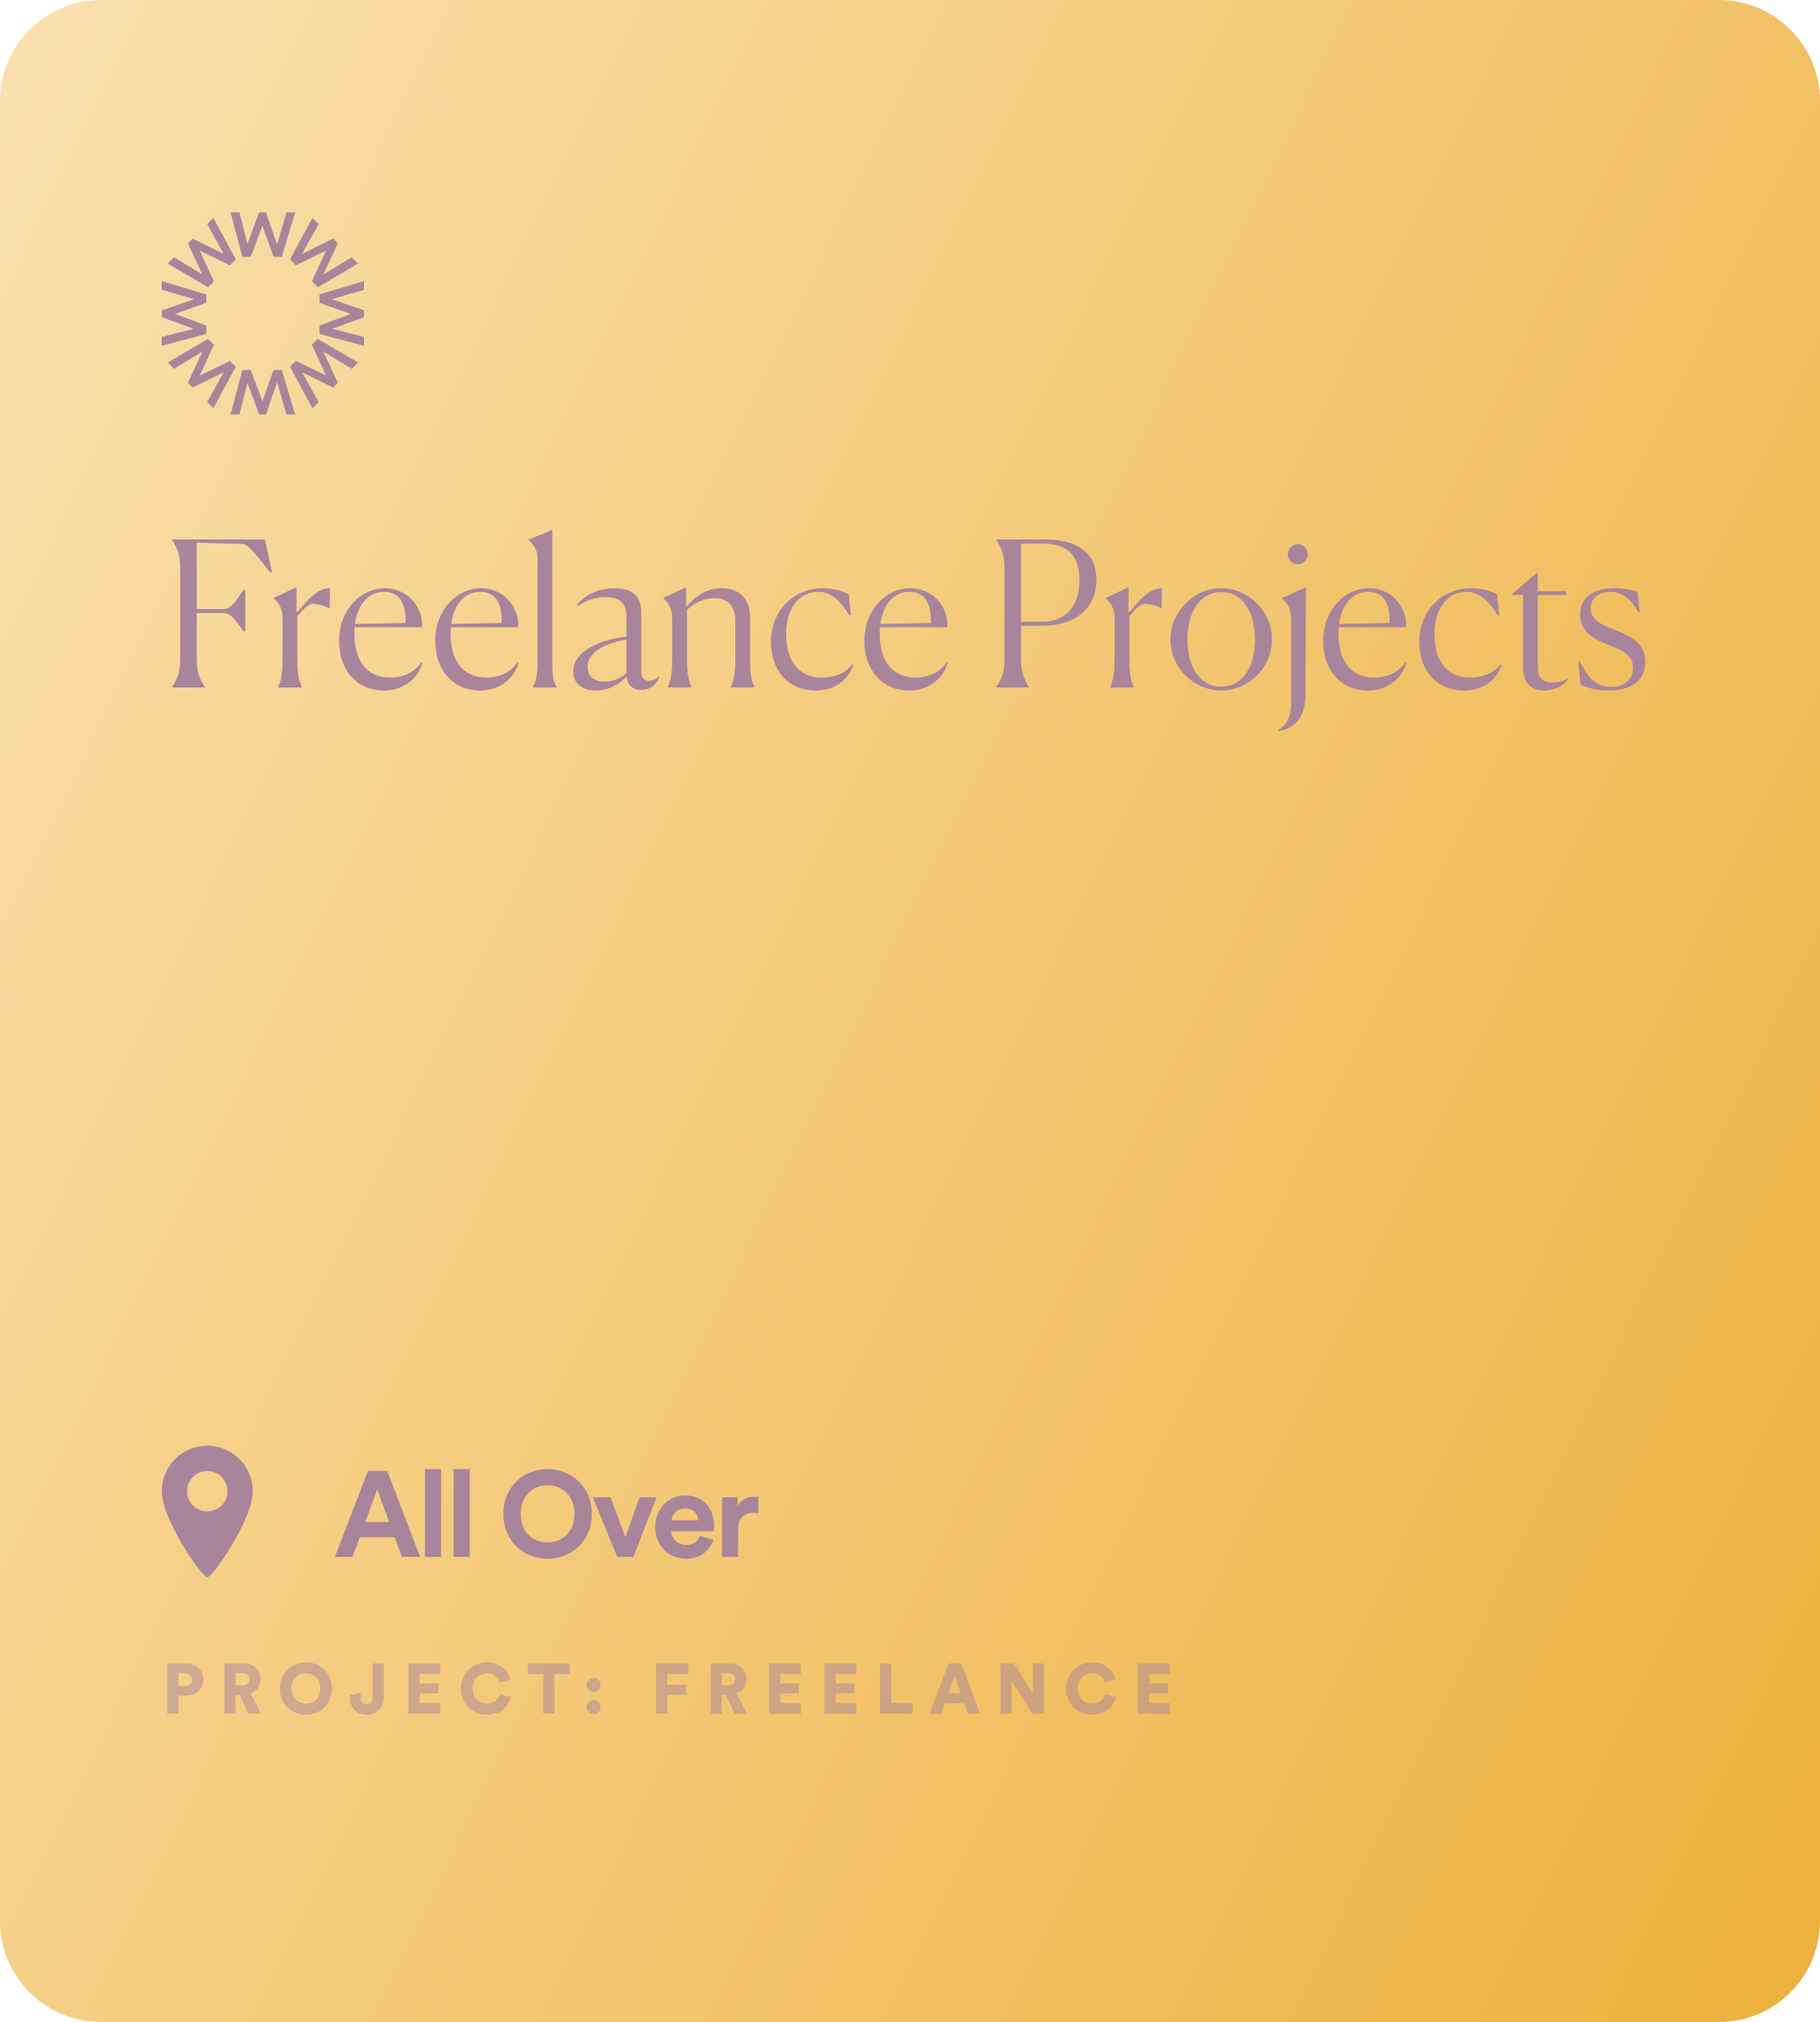
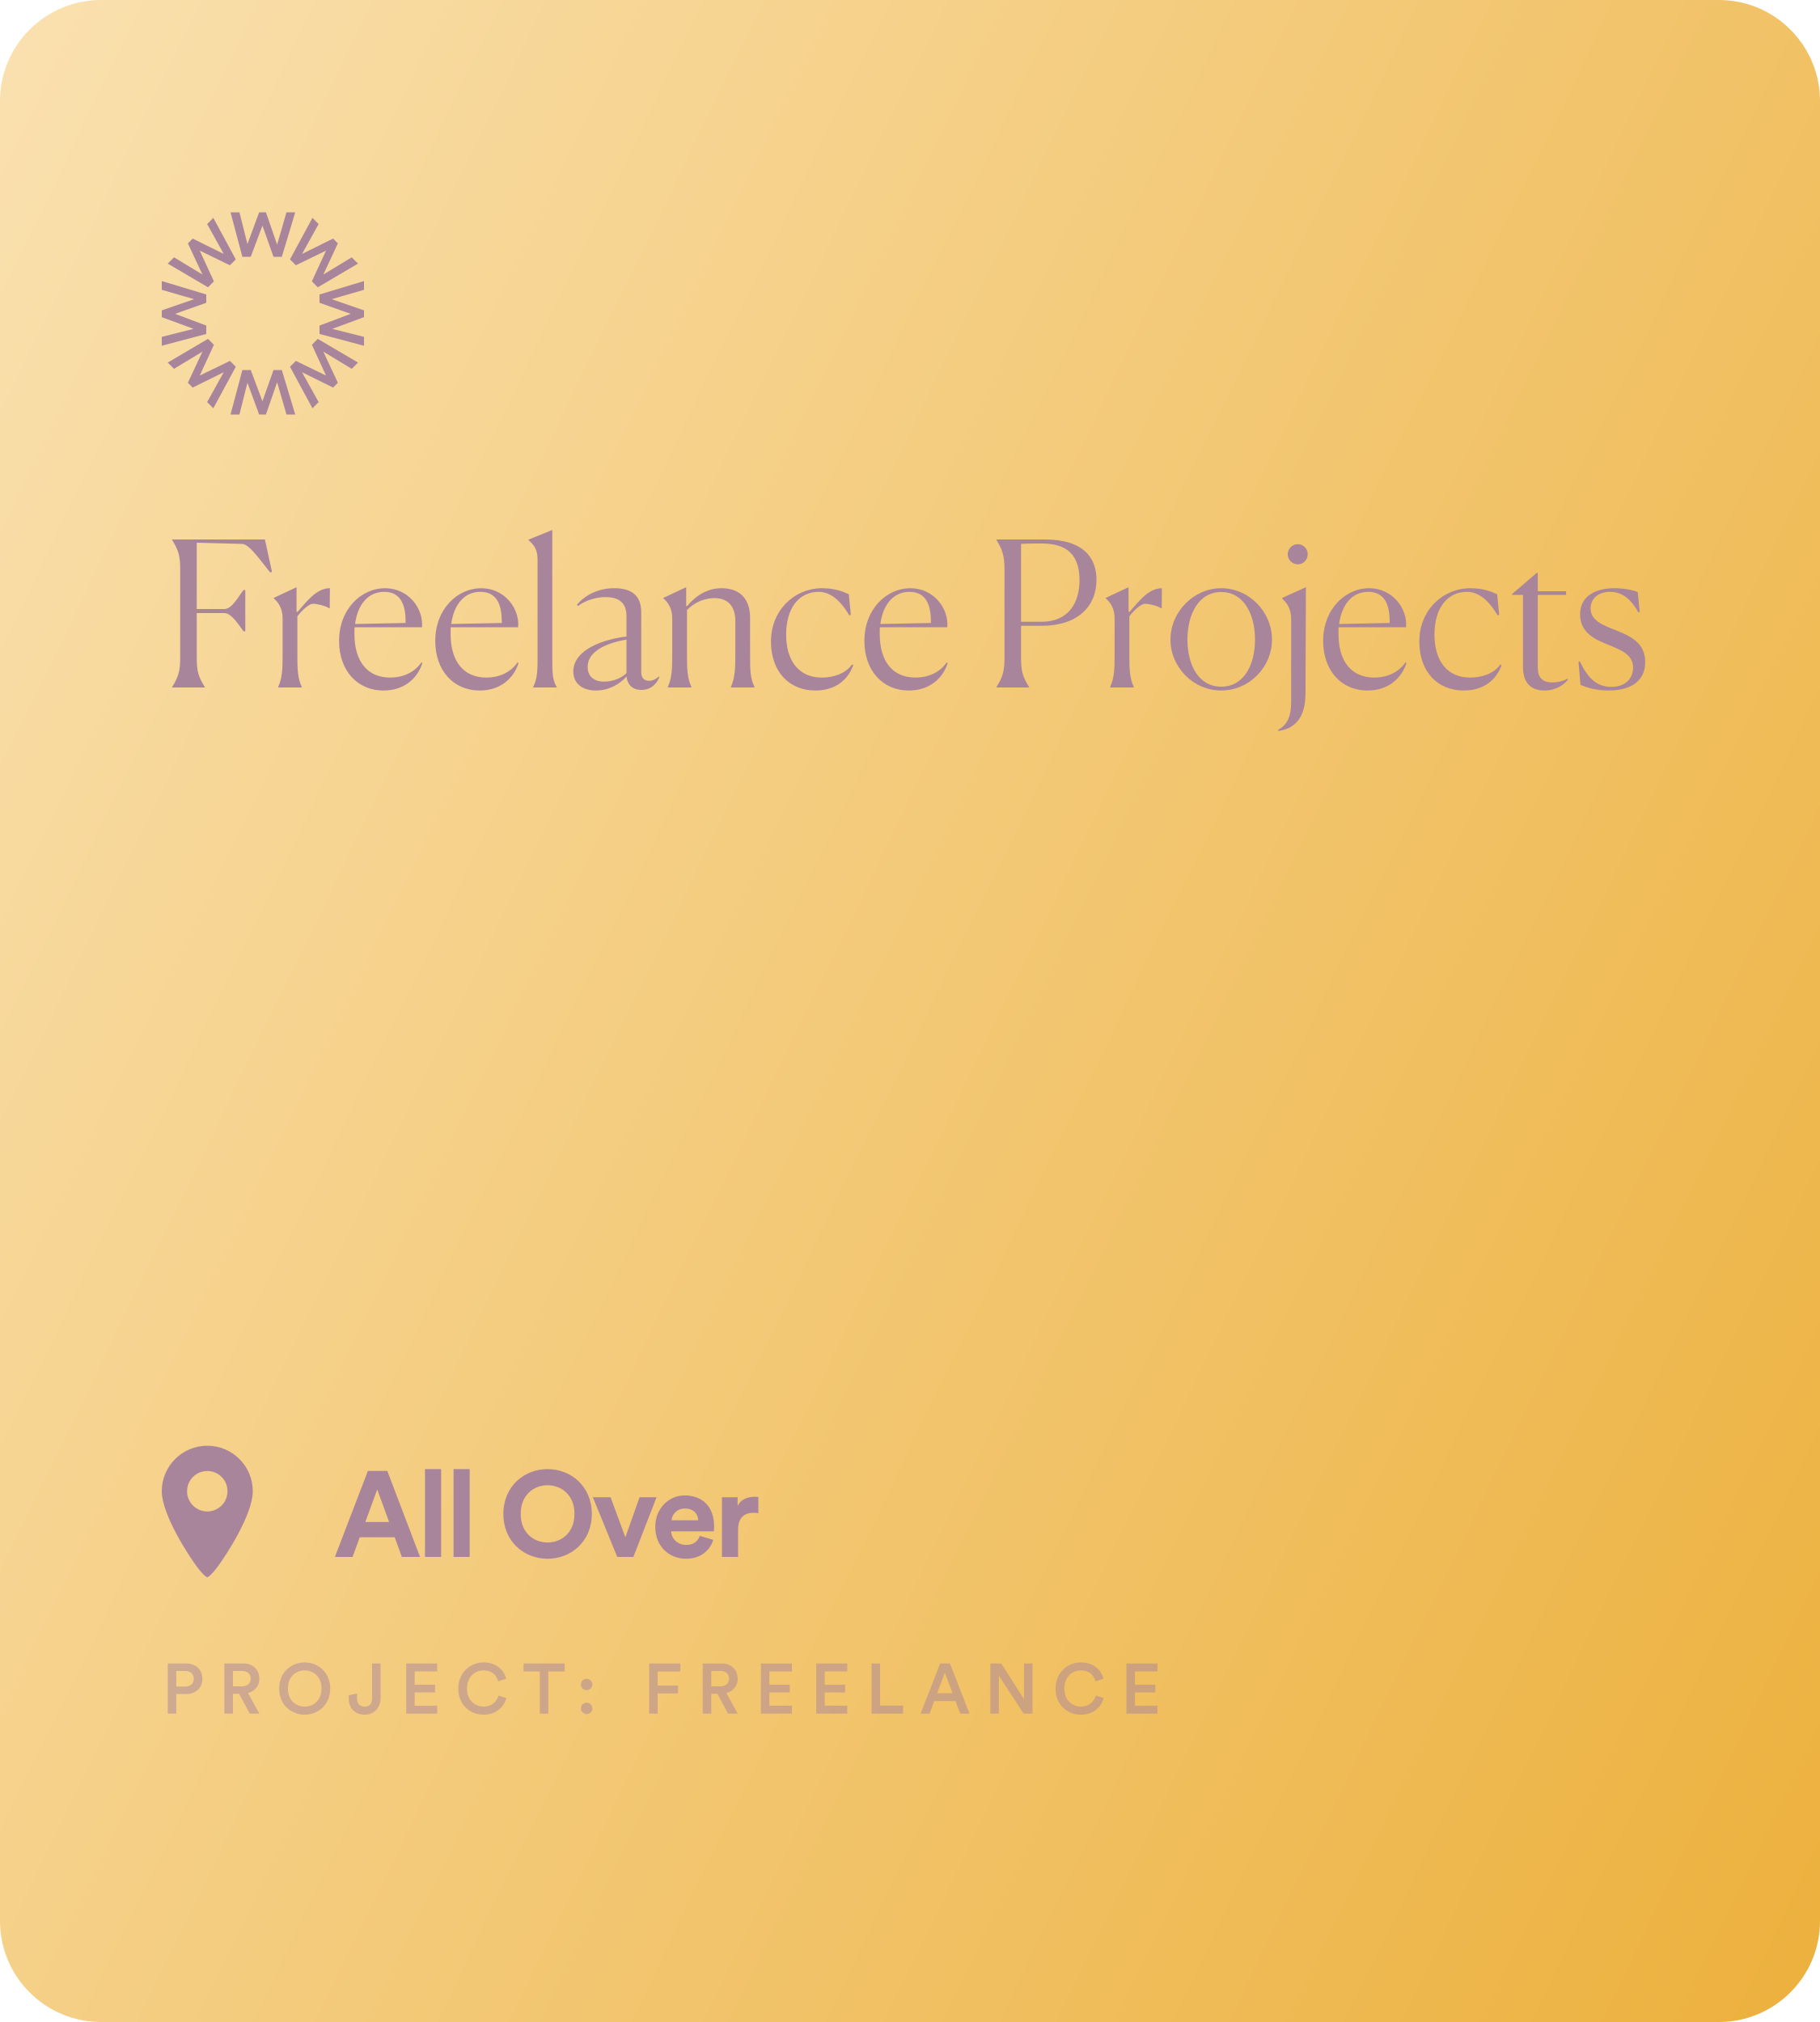
<svg xmlns="http://www.w3.org/2000/svg" width="360" height="400" viewBox="0 0 360 400" fill="none">
  <rect width="360" height="400" rx="20" fill="url(#paint0_linear)" />
  <path fill-rule="evenodd" clip-rule="evenodd" d="M49.598 50.8L51.912 44.629L54.1 50.8H55.747L58.4 42H56.665L54.816 48.393L52.603 42H51.258L48.945 48.282L47.36 42H45.6L47.939 50.8H49.598ZM39.513 49.58L42.31 55.661L41.142 56.835L33.183 52.149L34.422 50.904L40.044 54.31L37.167 48.148L38.114 47.197L44.258 50.237L40.973 44.325L42.195 43.098L46.639 51.313L45.479 52.478L39.513 49.58ZM39.513 74.291L42.31 68.21L41.142 67.036L33.183 71.722L34.422 72.966L40.044 69.561L37.167 75.723L38.114 76.674L44.258 73.633L40.973 79.546L42.195 80.773L46.639 72.557L45.479 71.393L39.513 74.291ZM51.912 79.371L49.598 73.2H47.939L45.6 82H47.36L48.945 75.718L51.258 82H52.603L54.816 75.607L56.665 82H58.4L55.747 73.2H54.1L51.912 79.371ZM40.8 64.402L34.629 62.088L40.8 59.9V58.253L32 55.6V57.335L38.393 59.184L32 61.397V62.742L38.282 65.055L32 66.64V68.4L40.8 66.061V64.402ZM64.487 49.58L61.69 55.661L62.858 56.835L70.817 52.149L69.578 50.904L63.956 54.31L66.833 48.148L65.886 47.197L59.742 50.237L63.027 44.325L61.805 43.098L57.361 51.313L58.521 52.478L64.487 49.58ZM61.69 68.21L64.487 74.291L58.521 71.393L57.361 72.557L61.805 80.773L63.027 79.546L59.742 73.633L65.886 76.674L66.833 75.723L63.956 69.561L69.578 72.966L70.817 71.722L62.858 67.036L61.69 68.21ZM69.371 62.088L63.2 64.402V66.061L72 68.4V66.64L65.718 65.055L72 62.742V61.397L65.607 59.184L72 57.335V55.6L63.2 58.253V59.9L69.371 62.088Z" fill="#A9859C" />
  <path d="M40.52 136V135.92C39.24 133.88 38.92 132.84 38.92 130.12V121.28H44.36C45.8 121.28 47.2 123.6 48.16 124.88H48.52V116.72H48.16C47.12 118.08 45.88 120.48 44.36 120.48H38.92V107.36L47.88 107.6C49.32 107.6 51.52 110.92 53.44 113.24L53.8 113.12L52.4 106.72H34.04V106.8C35.28 108.8 35.64 109.92 35.64 112.6V130.12C35.64 132.76 35.28 133.92 34.04 135.92V136H40.52ZM55.018 135.92V136H59.698V135.92C58.898 134.16 58.818 132.56 58.818 129.8V121.92C59.898 120.52 61.218 119.44 61.898 119.44C62.818 119.44 64.458 119.88 65.098 120.32H65.218L65.258 116.36C62.538 116.36 60.578 119.12 58.858 121.04L58.658 121V116.16L54.138 118.28V118.36C55.058 119.16 55.898 120.32 55.898 122.36V129.84C55.898 132.6 55.778 134.2 55.018 135.92ZM83.55 131.16L83.35 131.04C81.95 133.08 79.63 134.04 77.19 134.04C72.67 134.04 70.11 130.84 70.11 125.44V124.76C70.11 124.52 70.11 124.28 70.15 124.08H83.47C83.79 120.36 80.79 116.36 76.15 116.36C71.51 116.36 67.07 120.44 67.07 126.8C67.07 132.56 70.59 136.6 75.87 136.6C79.83 136.6 82.55 134.32 83.55 131.16ZM75.99 117.08C78.75 117.08 80.23 118.92 80.23 122.92V123.24L70.23 123.44C70.75 119.6 72.79 117.08 75.99 117.08ZM102.573 131.16L102.373 131.04C100.973 133.08 98.653 134.04 96.213 134.04C91.693 134.04 89.133 130.84 89.133 125.44V124.76C89.133 124.52 89.133 124.28 89.173 124.08H102.493C102.813 120.36 99.813 116.36 95.173 116.36C90.533 116.36 86.093 120.44 86.093 126.8C86.093 132.56 89.613 136.6 94.893 136.6C98.853 136.6 101.573 134.32 102.573 131.16ZM95.013 117.08C97.773 117.08 99.253 118.92 99.253 122.92V123.24L89.253 123.44C89.773 119.6 91.813 117.08 95.013 117.08ZM105.446 135.92V136H110.126V135.92C109.366 134.68 109.246 133.36 109.246 130.84V104.84L104.526 106.76V106.84C105.446 107.6 106.326 108.64 106.326 110.52V130.88C106.326 133.4 106.086 134.68 105.446 135.92ZM119.519 134.84C117.279 134.84 116.239 133.64 116.239 131.92C116.239 128.72 120.199 127.16 123.919 126.52V133.16C122.999 134.08 121.319 134.84 119.519 134.84ZM126.879 136.48C128.999 136.48 130.039 134.96 130.439 133.92L130.319 133.84C129.719 134.32 129.159 134.68 128.399 134.68C127.279 134.68 126.839 133.96 126.839 132.96V121.2C126.839 118.68 125.839 116.36 121.519 116.36C118.319 116.36 115.719 117.72 114.119 119.64L114.319 119.88C115.879 118.72 117.919 118.12 119.799 118.12C122.999 118.12 123.919 119.8 123.919 121.92V125.92C119.519 126.44 113.399 128.44 113.399 132.84C113.399 135.28 115.279 136.6 117.879 136.6C120.439 136.6 122.599 135.32 123.919 133.84C124.079 135.32 124.999 136.48 126.879 136.48ZM136.769 136V135.92C135.969 134.16 135.889 132.56 135.889 129.8V120.68C137.449 119.08 139.449 118.32 141.329 118.32C144.369 118.32 145.449 120.4 145.449 122.84V129.84C145.449 132.52 145.329 134.16 144.569 135.92V136H149.249V135.92C148.409 134.2 148.369 132.64 148.369 129.8V122.2C148.369 118.56 146.409 116.36 142.729 116.36C140.049 116.36 137.769 117.68 135.889 119.92L135.729 119.88V116.16L131.209 118.28V118.36C132.129 119.16 132.969 120.32 132.969 122.36V129.84C132.969 132.6 132.849 134.2 132.089 135.92V136H136.769ZM168.78 131.56L168.54 131.44C167.22 133.32 164.78 134.04 162.54 134.04C158.02 134.04 155.5 130.72 155.5 125.56C155.5 120.24 158.06 117.08 161.94 117.08C164.5 117.08 166.5 119.2 167.98 121.72L168.3 121.64L167.9 117.56C166.98 117.12 165.26 116.36 162.58 116.36C157.3 116.36 152.5 120.56 152.5 126.92C152.5 132.84 156.06 136.6 161.3 136.6C165.14 136.6 167.7 134.6 168.78 131.56ZM187.456 131.16L187.256 131.04C185.856 133.08 183.536 134.04 181.096 134.04C176.576 134.04 174.016 130.84 174.016 125.44V124.76C174.016 124.52 174.016 124.28 174.056 124.08H187.376C187.696 120.36 184.696 116.36 180.056 116.36C175.416 116.36 170.976 120.44 170.976 126.8C170.976 132.56 174.496 136.6 179.776 136.6C183.736 136.6 186.456 134.32 187.456 131.16ZM179.896 117.08C182.656 117.08 184.136 118.92 184.136 122.92V123.24L174.136 123.44C174.656 119.6 176.696 117.08 179.896 117.08ZM197.087 135.92V136H203.567V135.92C202.247 133.84 201.967 132.76 201.967 130V123.8H206.087C213.087 123.8 216.887 120 216.887 114.72C216.887 110.48 214.487 106.72 206.647 106.72H197.087V106.8C198.327 108.8 198.687 110.04 198.687 112.72V130C198.687 132.72 198.367 133.92 197.087 135.92ZM206.047 107.52C210.087 107.52 213.527 108.92 213.527 114.76C213.527 119.24 211.367 123 206.007 123H201.967V107.6C202.967 107.56 203.807 107.52 204.407 107.52H206.047ZM219.589 135.92V136H224.269V135.92C223.469 134.16 223.389 132.56 223.389 129.8V121.92C224.469 120.52 225.789 119.44 226.469 119.44C227.389 119.44 229.029 119.88 229.669 120.32H229.789L229.829 116.36C227.109 116.36 225.149 119.12 223.429 121.04L223.229 121V116.16L218.709 118.28V118.36C219.629 119.16 220.469 120.32 220.469 122.36V129.84C220.469 132.6 220.349 134.2 219.589 135.92ZM241.56 136.6C247.04 136.6 251.6 132.04 251.6 126.52C251.6 121 247.04 116.36 241.56 116.36C236.16 116.36 231.52 121 231.52 126.52C231.52 132.04 236.08 136.6 241.56 136.6ZM241.56 135.84C237.04 135.84 234.88 131.48 234.88 126.52C234.88 121.52 237.08 117.12 241.56 117.12C246.04 117.12 248.24 121.52 248.24 126.52C248.24 131.48 246.08 135.84 241.56 135.84ZM258.671 109.64C258.671 108.56 257.791 107.64 256.711 107.64C255.631 107.64 254.711 108.56 254.711 109.64C254.711 110.76 255.631 111.64 256.711 111.64C257.791 111.64 258.671 110.76 258.671 109.64ZM252.791 144.4L252.871 144.6C256.111 144.16 258.231 142 258.231 137.16L258.311 116.16L253.631 118.28V118.44C254.551 119.24 255.391 120.44 255.391 122.4V138.76C255.391 141.96 254.551 143.4 252.791 144.4ZM278.198 131.16L277.998 131.04C276.598 133.08 274.278 134.04 271.838 134.04C267.318 134.04 264.758 130.84 264.758 125.44V124.76C264.758 124.52 264.758 124.28 264.798 124.08H278.118C278.438 120.36 275.438 116.36 270.798 116.36C266.158 116.36 261.718 120.44 261.718 126.8C261.718 132.56 265.238 136.6 270.518 136.6C274.478 136.6 277.198 134.32 278.198 131.16ZM270.638 117.08C273.398 117.08 274.878 118.92 274.878 122.92V123.24L264.878 123.44C265.398 119.6 267.438 117.08 270.638 117.08ZM297.022 131.56L296.782 131.44C295.462 133.32 293.022 134.04 290.782 134.04C286.262 134.04 283.742 130.72 283.742 125.56C283.742 120.24 286.302 117.08 290.182 117.08C292.742 117.08 294.742 119.2 296.222 121.72L296.542 121.64L296.142 117.56C295.222 117.12 293.502 116.36 290.822 116.36C285.542 116.36 280.742 120.56 280.742 126.92C280.742 132.84 284.302 136.6 289.542 136.6C293.382 136.6 295.942 134.6 297.022 131.56ZM305.494 136.6C307.734 136.6 309.374 135.48 310.174 134.4L310.094 134.24C309.654 134.52 308.494 135 307.054 135C305.014 135 304.174 133.96 304.174 132V117.68H309.774V116.96H304.174V113.32H303.974L299.094 117.52V117.68H301.254V132C301.254 135.6 303.374 136.6 305.494 136.6ZM324.344 121.04L323.944 117.12C322.864 116.68 321.064 116.36 319.304 116.36C315.944 116.36 312.544 117.68 312.544 121.56C312.544 125.28 315.704 126.6 318.344 127.64C321.024 128.72 323.024 129.68 323.024 132.08C323.024 134.04 321.664 135.88 318.744 135.88C316.024 135.88 314.144 134.36 312.504 130.84L312.224 130.92L312.624 135.48C314.024 136.08 315.824 136.6 318.184 136.6C322.624 136.6 325.424 134.68 325.424 131C325.424 127.12 322.504 125.88 319.744 124.72C316.984 123.68 314.624 122.72 314.624 120.36C314.624 118.44 316.104 117.08 318.464 117.08C320.384 117.08 322.304 117.96 324.064 121.12L324.344 121.04Z" fill="#A9859C" />
-   <path d="M35.304 333.526V330.992H36.592C37.432 330.992 38.006 331.468 38.006 332.266C38.006 333.036 37.432 333.526 36.592 333.526H35.304ZM36.816 335.43C38.832 335.43 40.218 334.128 40.218 332.252C40.218 330.404 38.832 329.074 36.816 329.074H33.078V339H35.29V335.43H36.816ZM49.17 339H51.606L49.59 334.982C50.808 334.548 51.55 333.526 51.55 332.182C51.55 330.418 50.29 329.074 48.33 329.074H44.396V339H46.608V335.304H47.392L49.17 339ZM46.608 333.4V330.992H47.91C48.82 330.992 49.31 331.454 49.31 332.196C49.31 332.896 48.82 333.4 47.91 333.4H46.608ZM57.64 334.03C57.64 331.958 59.124 331.02 60.51 331.02C61.882 331.02 63.366 331.958 63.366 334.03C63.366 336.102 61.882 337.026 60.51 337.026C59.124 337.026 57.64 336.102 57.64 334.03ZM55.344 334.044C55.344 337.18 57.71 339.21 60.51 339.21C63.296 339.21 65.662 337.18 65.662 334.044C65.662 330.894 63.296 328.864 60.51 328.864C57.71 328.864 55.344 330.894 55.344 334.044ZM69.24 335.934C69.24 337.908 70.599 339.21 72.558 339.21C74.532 339.21 75.918 337.698 75.918 335.892V329.074H73.707V335.836C73.707 336.578 73.272 337.11 72.544 337.11C71.9 337.11 71.341 336.704 71.341 335.822V334.912L69.24 335.276V335.934ZM87.096 339V336.9H83.008V334.996H86.704V333.05H83.008V331.16H87.082V329.074H80.796V339H87.096ZM96.322 339.21C99.402 339.21 100.718 337.11 101.04 335.738L98.926 335.136C98.73 335.85 98.044 336.998 96.322 336.998C94.838 336.998 93.466 335.92 93.466 334.058C93.466 331.972 94.964 331.02 96.294 331.02C98.044 331.02 98.674 332.182 98.828 332.868L100.914 332.21C100.592 330.782 99.276 328.864 96.294 328.864C93.522 328.864 91.17 330.964 91.17 334.058C91.17 337.152 93.466 339.21 96.322 339.21ZM112.74 331.188V329.074H104.41V331.188H107.462V339H109.674V331.188H112.74ZM116.001 337.726C116.001 338.468 116.631 339.126 117.401 339.126C118.157 339.126 118.801 338.468 118.801 337.726C118.801 336.956 118.157 336.326 117.401 336.326C116.631 336.326 116.001 336.956 116.001 337.726ZM116.001 333.316C116.001 334.058 116.631 334.716 117.401 334.716C118.157 334.716 118.801 334.058 118.801 333.316C118.801 332.546 118.157 331.916 117.401 331.916C116.631 331.916 116.001 332.546 116.001 333.316ZM132.008 339V335.29H135.676V333.274H131.994V331.174H136.18V329.074H129.782V339H132.008ZM145.313 339H147.749L145.733 334.982C146.951 334.548 147.693 333.526 147.693 332.182C147.693 330.418 146.433 329.074 144.473 329.074H140.539V339H142.751V335.304H143.535L145.313 339ZM142.751 333.4V330.992H144.053C144.963 330.992 145.453 331.454 145.453 332.196C145.453 332.896 144.963 333.4 144.053 333.4H142.751ZM158.43 339V336.9H154.342V334.996H158.038V333.05H154.342V331.16H158.416V329.074H152.13V339H158.43ZM169.392 339V336.9H165.304V334.996H169V333.05H165.304V331.16H169.378V329.074H163.092V339H169.392ZM180.55 339V336.886H176.266V329.074H174.054V339H180.55ZM191.461 339H193.869L190.173 329.074H187.611L183.873 339H186.197L186.911 336.984H190.747L191.461 339ZM188.857 331.538L190.047 334.968H187.639L188.857 331.538ZM206.516 339V329.074H204.304V335.108L200.58 329.074H197.892V339H200.09V332.476L204.178 339H206.516ZM216.03 339.21C219.11 339.21 220.426 337.11 220.748 335.738L218.634 335.136C218.438 335.85 217.752 336.998 216.03 336.998C214.546 336.998 213.174 335.92 213.174 334.058C213.174 331.972 214.672 331.02 216.002 331.02C217.752 331.02 218.382 332.182 218.536 332.868L220.622 332.21C220.3 330.782 218.984 328.864 216.002 328.864C213.23 328.864 210.878 330.964 210.878 334.058C210.878 337.152 213.174 339.21 216.03 339.21ZM231.367 339V336.9H227.279V334.996H230.975V333.05H227.279V331.16H231.353V329.074H225.067V339H231.367Z" fill="#A9859C" fill-opacity="0.5" />
+   <path d="M34.87 333.638V330.558H36.62C37.684 330.558 38.328 331.16 38.328 332.112C38.328 333.05 37.684 333.638 36.62 333.638H34.87ZM36.872 335.122C38.776 335.122 40.036 333.848 40.036 332.098C40.036 330.362 38.776 329.074 36.872 329.074H33.19V339H34.87V335.122H36.872ZM49.397 339H51.3L49.06 334.912C50.447 334.576 51.3 333.498 51.3 332.084C51.3 330.404 50.111 329.074 48.193 329.074H44.385V339H46.078V335.08H47.31L49.397 339ZM46.078 333.596V330.558H47.885C48.92 330.558 49.593 331.16 49.593 332.084C49.593 332.994 48.92 333.596 47.885 333.596H46.078ZM56.945 334.03C56.945 331.636 58.597 330.446 60.263 330.446C61.943 330.446 63.595 331.636 63.595 334.03C63.595 336.424 61.943 337.614 60.263 337.614C58.597 337.614 56.945 336.424 56.945 334.03ZM55.223 334.03C55.223 337.292 57.659 339.21 60.263 339.21C62.867 339.21 65.317 337.292 65.317 334.03C65.317 330.782 62.867 328.864 60.263 328.864C57.659 328.864 55.223 330.782 55.223 334.03ZM68.981 336.004C68.981 337.936 70.213 339.21 72.159 339.21C74.049 339.21 75.281 337.74 75.281 335.976V329.074H73.601V336.018C73.601 337.026 73.041 337.628 72.145 337.628C71.277 337.628 70.619 337.11 70.619 335.948V335.024L68.981 335.36V336.004ZM86.479 339V337.432H82.027V334.8H86.059V333.274H82.027V330.642H86.479V329.074H80.347V339H86.479ZM95.665 339.21C98.198 339.21 99.71 337.6 100.158 335.92L98.618 335.416C98.282 336.536 97.331 337.6 95.665 337.6C93.971 337.6 92.374 336.368 92.374 334.044C92.374 331.636 94.013 330.446 95.65 330.446C97.317 330.446 98.24 331.412 98.534 332.616L100.116 332.084C99.668 330.348 98.171 328.864 95.65 328.864C93.075 328.864 90.653 330.81 90.653 334.044C90.653 337.278 92.99 339.21 95.665 339.21ZM111.694 330.656V329.074H103.56V330.656H106.78V339H108.46V330.656H111.694ZM114.91 337.964C114.91 338.58 115.414 339.084 116.044 339.084C116.66 339.084 117.178 338.58 117.178 337.964C117.178 337.334 116.66 336.83 116.044 336.83C115.414 336.83 114.91 337.334 114.91 337.964ZM114.896 333.232C114.896 333.848 115.4 334.352 116.03 334.352C116.646 334.352 117.164 333.848 117.164 333.232C117.164 332.602 116.646 332.098 116.03 332.098C115.4 332.098 114.896 332.602 114.896 333.232ZM130.084 339V334.996H134.116V333.442H130.084V330.656H134.578V329.074H128.404V339H130.084ZM144.009 339H145.913L143.673 334.912C145.059 334.576 145.913 333.498 145.913 332.084C145.913 330.404 144.723 329.074 142.805 329.074H138.997V339H140.691V335.08H141.923L144.009 339ZM140.691 333.596V330.558H142.497C143.533 330.558 144.205 331.16 144.205 332.084C144.205 332.994 143.533 333.596 142.497 333.596H140.691ZM156.638 339V337.432H152.186V334.8H156.218V333.274H152.186V330.642H156.638V329.074H150.506V339H156.638ZM167.586 339V337.432H163.134V334.8H167.166V333.274H163.134V330.642H167.586V329.074H161.454V339H167.586ZM178.632 339V337.404H174.082V329.074H172.402V339H178.632ZM189.936 339H191.77L187.906 329.074H185.96L182.096 339H183.874L184.798 336.508H188.998L189.936 339ZM186.898 330.894L188.41 334.954H185.386L186.898 330.894ZM204.229 339V329.074H202.549V336.116L198.041 329.074H195.899V339H197.579V331.482L202.479 339H204.229ZM213.814 339.21C216.348 339.21 217.86 337.6 218.308 335.92L216.768 335.416C216.432 336.536 215.48 337.6 213.814 337.6C212.12 337.6 210.524 336.368 210.524 334.044C210.524 331.636 212.162 330.446 213.8 330.446C215.466 330.446 216.39 331.412 216.684 332.616L218.266 332.084C217.818 330.348 216.32 328.864 213.8 328.864C211.224 328.864 208.802 330.81 208.802 334.044C208.802 337.278 211.14 339.21 213.814 339.21ZM228.945 339V337.432H224.493V334.8H228.525V333.274H224.493V330.642H228.945V329.074H222.813V339H228.945Z" fill="#A9859C" fill-opacity="0.5" />
  <path d="M79.488 308H83.088L76.608 290.984H72.768L66.24 308H69.744L71.16 304.112H78.072L79.488 308ZM74.616 294.656L76.968 301.088H72.264L74.616 294.656ZM87.256 308V290.624H84.064V308H87.256ZM92.906 308V290.624H89.714V308H92.906ZM102.997 299.48C102.997 295.64 105.685 293.816 108.301 293.816C110.941 293.816 113.629 295.64 113.629 299.48C113.629 303.32 110.941 305.144 108.301 305.144C105.685 305.144 102.997 303.32 102.997 299.48ZM99.565 299.504C99.565 304.976 103.693 308.36 108.301 308.36C112.933 308.36 117.061 304.976 117.061 299.504C117.061 294.008 112.933 290.624 108.301 290.624C103.693 290.624 99.565 294.008 99.565 299.504ZM129.868 296.192H126.508L123.7 304.112L120.772 296.192H117.268L122.092 308H125.284L129.868 296.192ZM132.827 300.752C132.899 299.672 133.811 298.424 135.467 298.424C137.291 298.424 138.059 299.576 138.107 300.752H132.827ZM138.419 303.824C138.035 304.88 137.219 305.624 135.731 305.624C134.147 305.624 132.827 304.496 132.755 302.936H141.203C141.203 302.888 141.251 302.408 141.251 301.952C141.251 298.16 139.067 295.832 135.419 295.832C132.395 295.832 129.611 298.28 129.611 302.048C129.611 306.032 132.467 308.36 135.707 308.36C138.611 308.36 140.483 306.656 141.083 304.616L138.419 303.824ZM150.004 296.144C149.764 296.12 149.524 296.096 149.26 296.096C148.252 296.096 146.62 296.384 145.9 297.944V296.192H142.804V308H145.996V302.6C145.996 300.056 147.412 299.264 149.044 299.264C149.332 299.264 149.644 299.288 150.004 299.36V296.144Z" fill="#A9859C" />
  <path fill-rule="evenodd" clip-rule="evenodd" d="M50 295C50 299.6 44.73 307.69 43 310C43 310 41.5 312 41 312C40.5 312 39 310 39 310C37.27 307.69 32 299.6 32 295C32 290.029 36.029 286 41 286C45.971 286 50 290.029 50 295ZM41 291C38.791 291 37 292.791 37 295C37 297.209 38.791 299 41 299C43.209 299 45 297.209 45 295C45 292.791 43.209 291 41 291Z" fill="#A9859C" />
  <defs>
    <linearGradient id="paint0_linear" x1="0" y1="0" x2="450.336" y2="218.992" gradientUnits="userSpaceOnUse">
      <stop stop-color="#FAE1B0" />
      <stop offset="1" stop-color="#ECB03C" />
    </linearGradient>
  </defs>
</svg>
